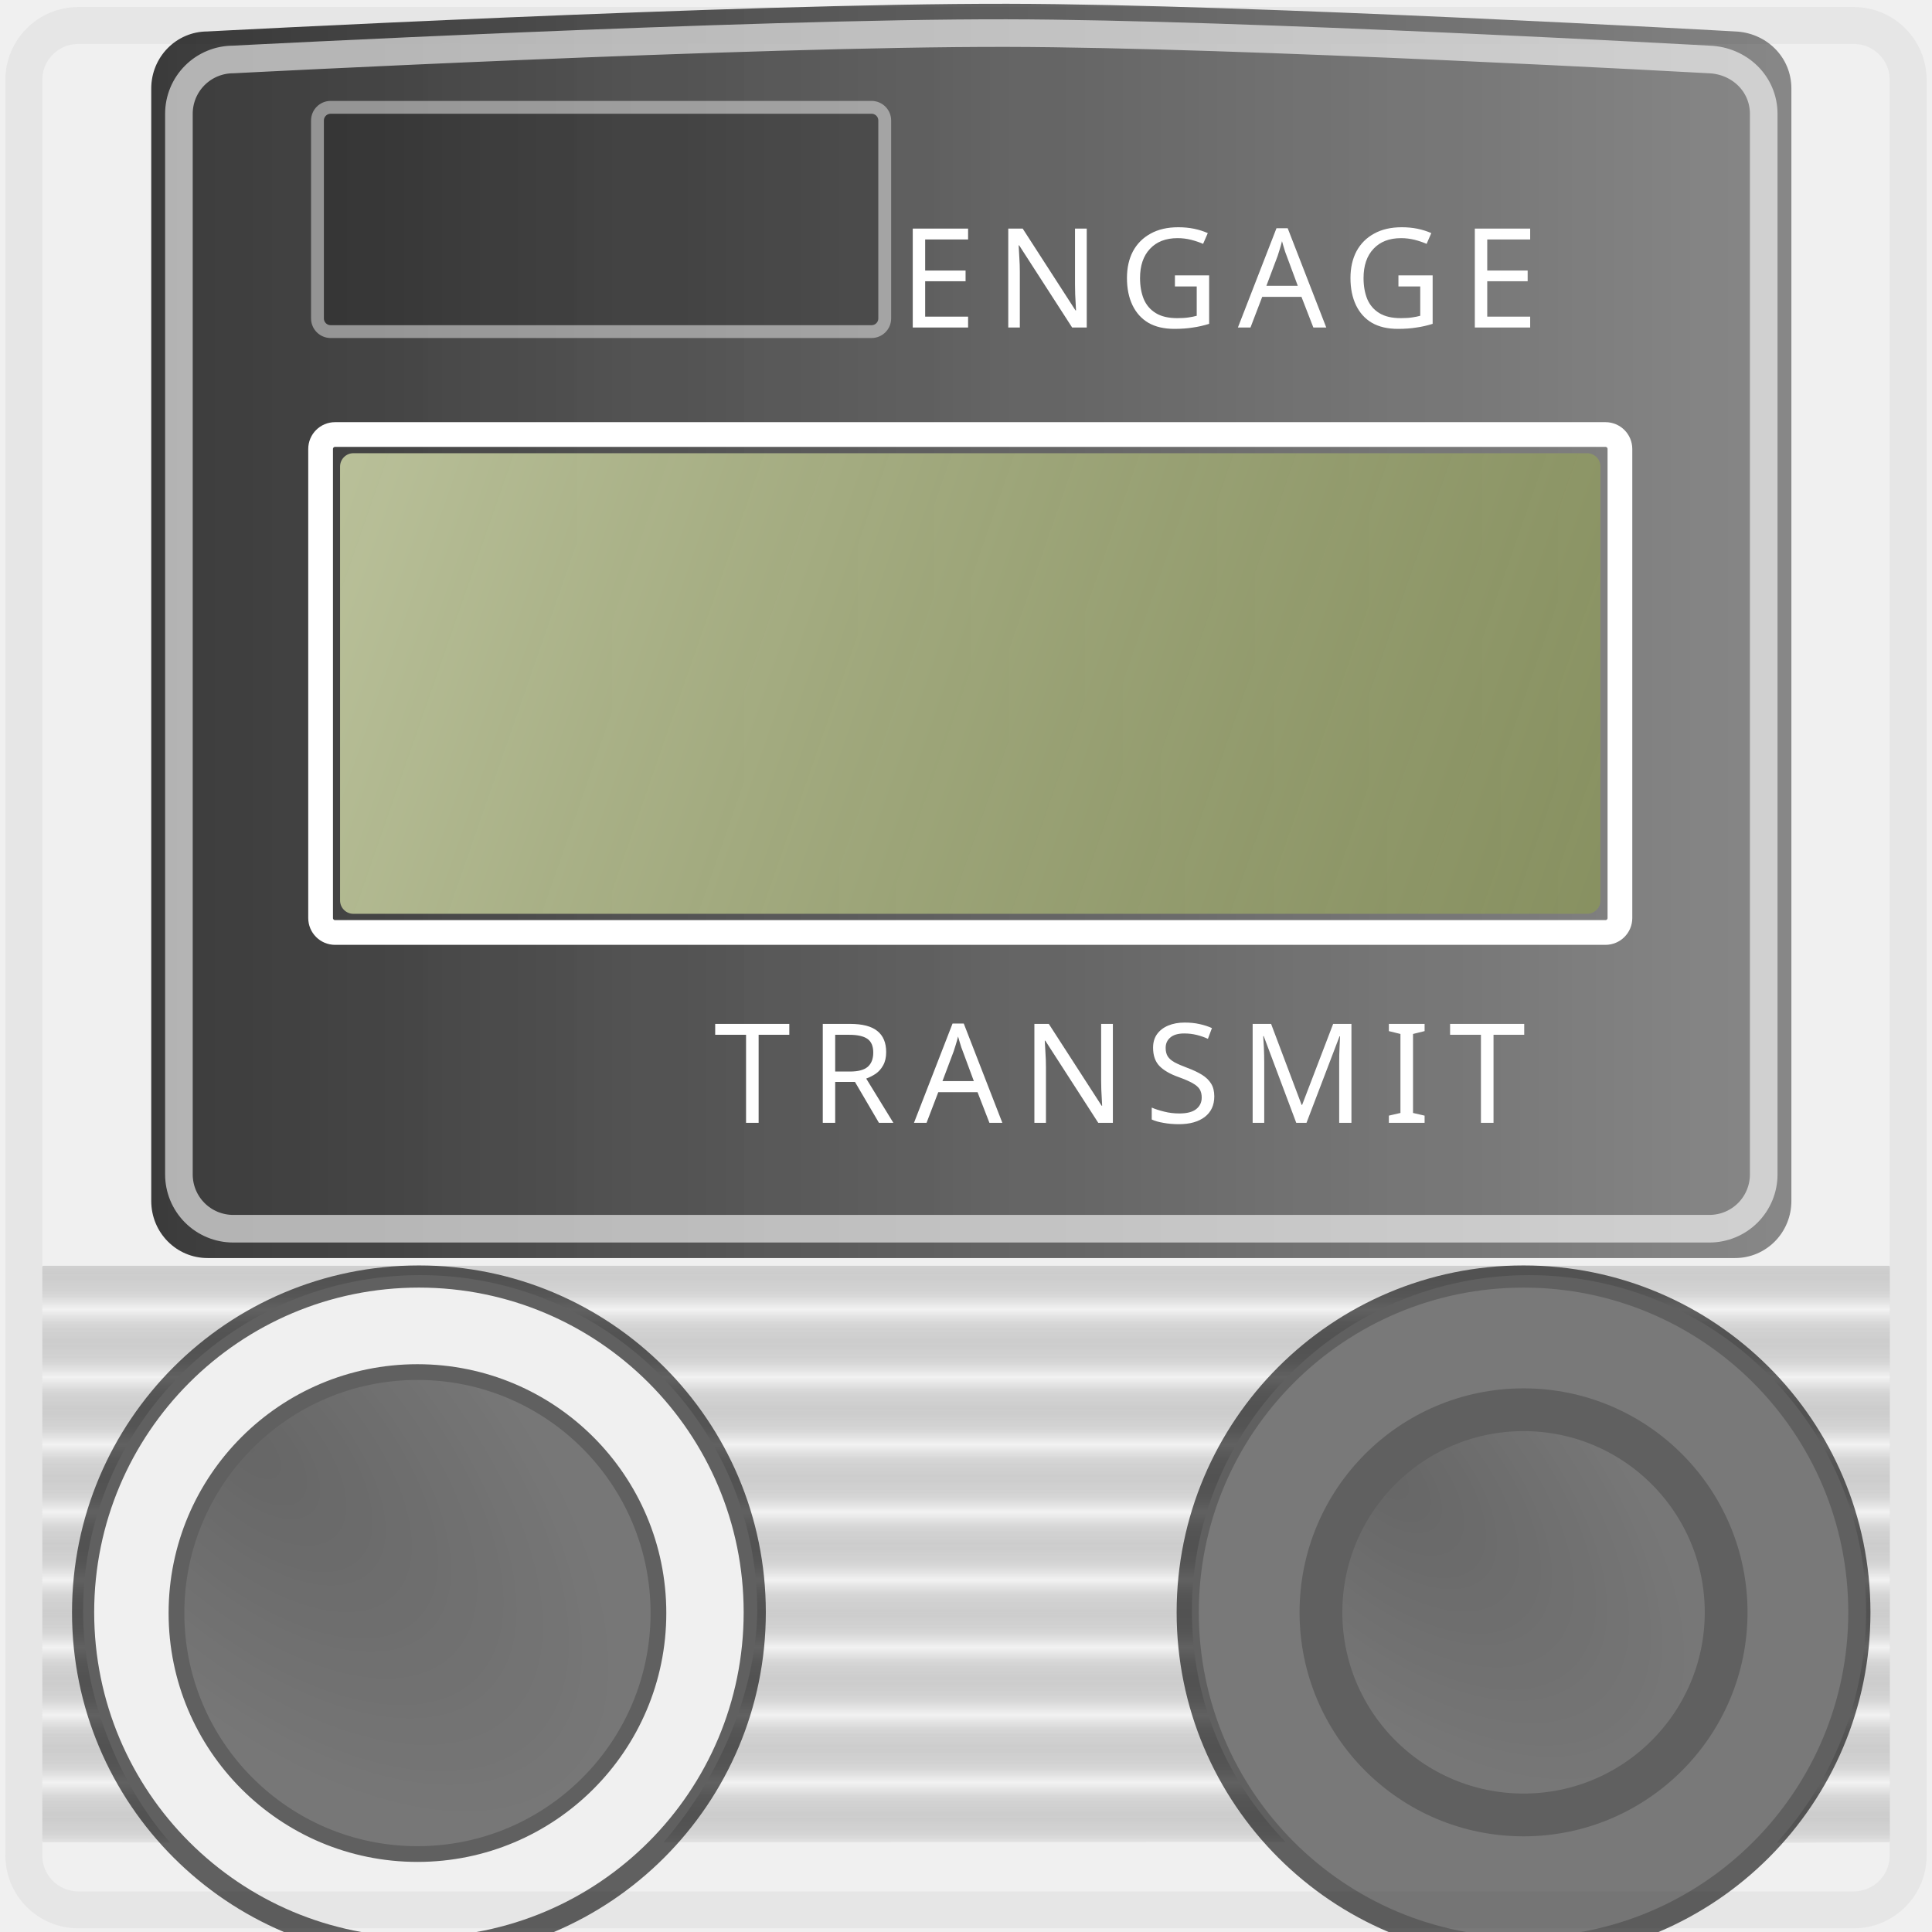
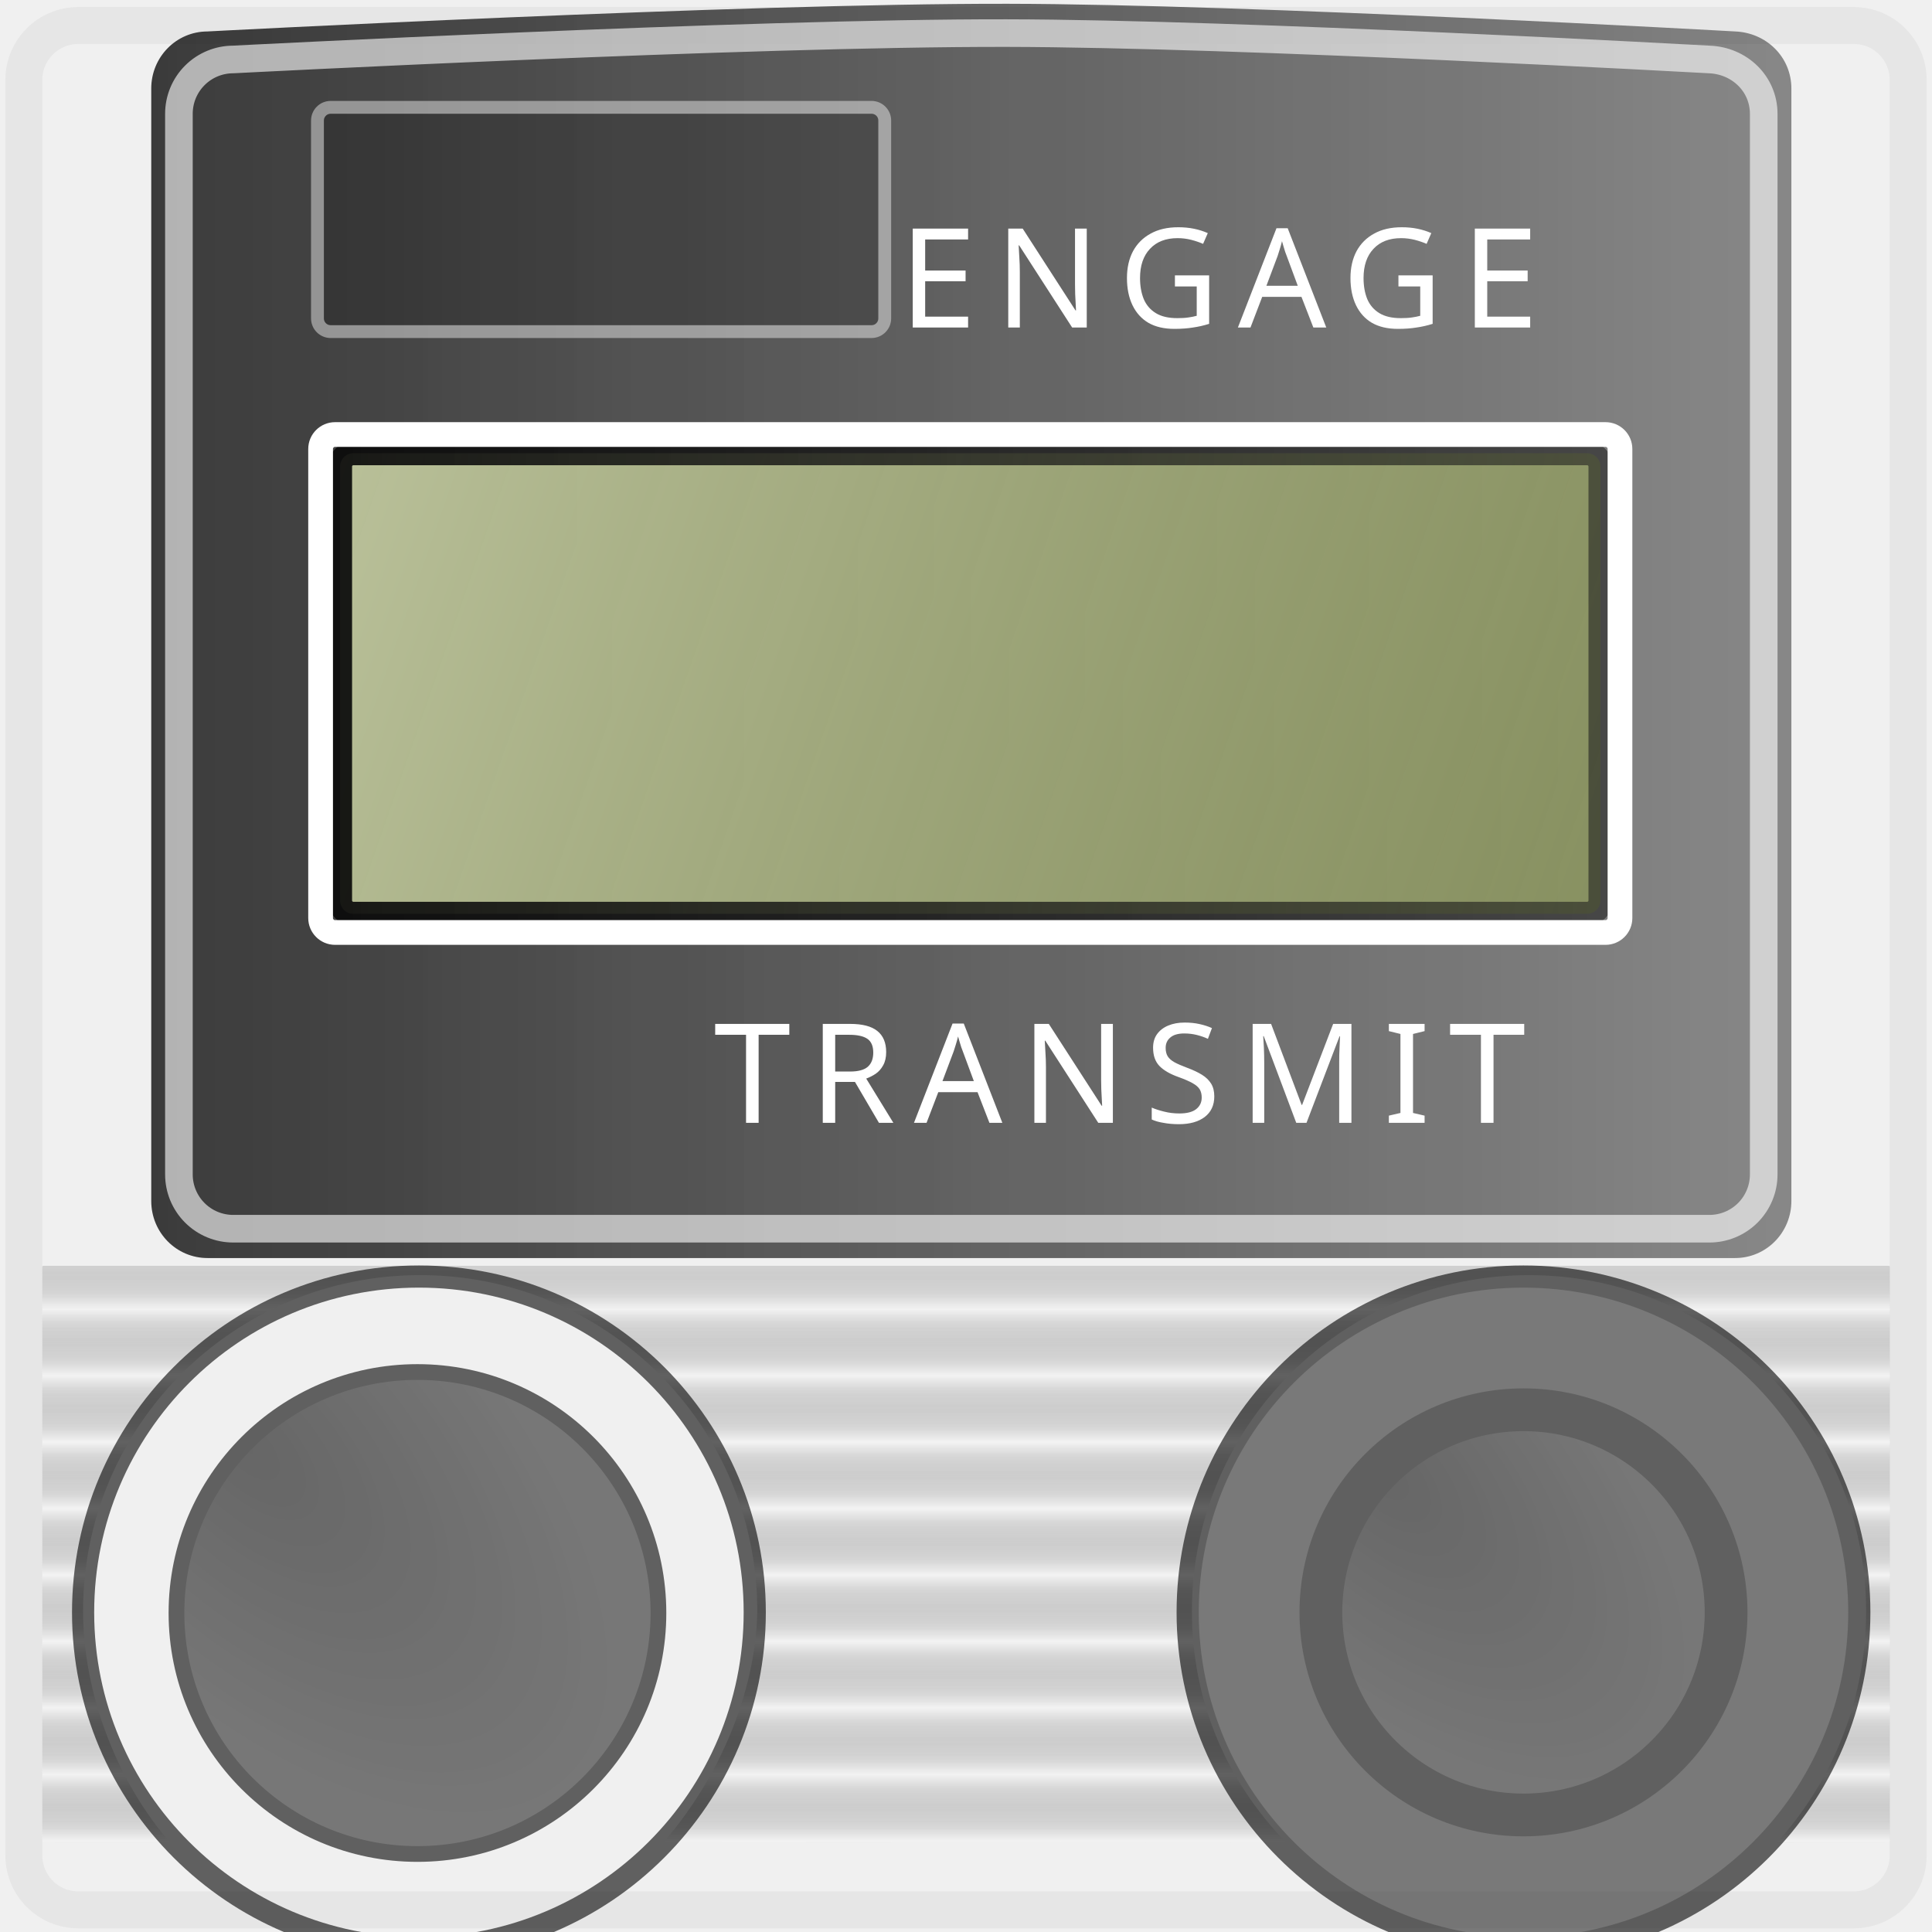
<svg xmlns="http://www.w3.org/2000/svg" xmlns:xlink="http://www.w3.org/1999/xlink" width="180" height="180">
  <defs>
    <linearGradient id="c">
-       <stop style="stop-color:#0a0a0a;stop-opacity:.924" offset="0" />
-       <stop style="stop-color:#1d1d1d;stop-opacity:.578" offset="1" />
-     </linearGradient>
-     <linearGradient id="b">
-       <stop style="stop-color:#0a0a0a;stop-opacity:.173" offset="0" />
-       <stop offset=".517" style="stop-color:#707070;stop-opacity:.243" />
-       <stop style="stop-color:#fbfbfb;stop-opacity:.325" offset="1" />
+       <stop stop-color="#0a0a0a" stop-opacity=".924" offset="0" />
+       <stop stop-color="#1d1d1d" stop-opacity=".578" offset="1" />
    </linearGradient>
    <linearGradient id="d">
-       <stop style="stop-color:#0a0a0a;stop-opacity:1" offset="0" />
-       <stop style="stop-color:#272727;stop-opacity:1" offset="1" />
+       <stop stop-color="#0a0a0a" offset="0" />
+       <stop stop-color="#272727" offset="1" />
    </linearGradient>
-     <linearGradient id="a">
-       <stop style="stop-color:#b9c099;stop-opacity:1" offset="0" />
-       <stop style="stop-color:#8a955b;stop-opacity:.823" offset="1" />
+     <linearGradient id="g" x1="19.114" x2="87.331" y1="972.08" y2="995.82" gradientTransform="translate(-1.456 -1629.2) scale(1.7207)" gradientUnits="userSpaceOnUse">
+       <stop stop-color="#b9c099" offset="0" />
+       <stop stop-color="#8a955b" stop-opacity=".823" offset="1" />
    </linearGradient>
-     <linearGradient gradientTransform="translate(-1.456 -1629.222) scale(1.72073)" xlink:href="#a" id="g" x1="19.114" y1="972.083" x2="87.331" y2="995.822" gradientUnits="userSpaceOnUse" />
-     <linearGradient xlink:href="#b" id="f" x1="-3.707" y1="1142.292" x2="-3.707" y2="1144.122" gradientUnits="userSpaceOnUse" spreadMethod="reflect" gradientTransform="matrix(1.72729 0 0 1.72073 180.736 -1846.734)" />
-     <linearGradient gradientTransform="matrix(1.7808 0 0 1.8051 -4.666 -1711.99)" xlink:href="#c" id="e" x1="9.786" y1="980.978" x2="97.089" y2="980.978" gradientUnits="userSpaceOnUse" />
-     <radialGradient xlink:href="#d" id="h" cx="-60.988" cy="1022.563" fx="-60.988" fy="1022.563" r="14.837" gradientUnits="userSpaceOnUse" gradientTransform="matrix(2.125 2.17653 -1.08278 1.05715 1259.936 -813.546)" />
-     <radialGradient xlink:href="#d" id="i" cx="-60.988" cy="1022.563" fx="-60.988" fy="1022.563" r="14.837" gradientUnits="userSpaceOnUse" gradientTransform="matrix(1.78646 1.82977 -.91027 .88873 1168.458 -660.06)" />
+     <linearGradient id="f" x1="-3.707" x2="-3.707" y1="1142.3" y2="1144.1" gradientTransform="matrix(1.7273 0 0 1.7207 180.74 -1846.7)" gradientUnits="userSpaceOnUse" spreadMethod="reflect">
+       <stop stop-color="#0a0a0a" stop-opacity=".173" offset="0" />
+       <stop stop-color="#707070" stop-opacity=".243" offset=".517" />
+       <stop stop-color="#fbfbfb" stop-opacity=".325" offset="1" />
+     </linearGradient>
+     <linearGradient id="e" x1="9.786" x2="97.089" y1="980.98" y2="980.98" gradientTransform="matrix(1.7808 0 0 1.8051 -4.666 -1712)" gradientUnits="userSpaceOnUse" xlink:href="#c" />
+     <radialGradient id="h" cx="-60.988" cy="1022.6" r="14.837" gradientTransform="matrix(2.125 2.1765 -1.0828 1.0572 1259.9 -813.55)" gradientUnits="userSpaceOnUse" xlink:href="#d" />
+     <radialGradient id="i" cx="-60.988" cy="1022.6" r="14.837" gradientTransform="matrix(1.7865 1.8298 -.91027 .88873 1168.5 -660.06)" gradientUnits="userSpaceOnUse" xlink:href="#d" />
  </defs>
-   <rect ry="5.07" y="2.377" x="2.221" height="175.559" width="175.559" style="color:#000;clip-rule:nonzero;display:inline;overflow:visible;visibility:visible;opacity:1;isolation:auto;mix-blend-mode:normal;color-interpolation:sRGB;color-interpolation-filters:linearRGB;solid-color:#000;solid-opacity:1;fill:none;fill-opacity:1;fill-rule:evenodd;stroke:#bbb;stroke-width:3.441;stroke-linecap:round;stroke-linejoin:round;stroke-miterlimit:4;stroke-dasharray:none;stroke-dashoffset:0;stroke-opacity:.191;marker:none;color-rendering:auto;image-rendering:auto;shape-rendering:auto;text-rendering:auto;enable-background:accumulate" />
-   <path d="M19.338 2.93S69.041.308 93.914.352c22.595.039 67.738 2.578 67.738 2.578 2.905.111 5.247 2.372 5.247 5.319v103.64c0 2.947-2.34 5.32-5.247 5.32H19.338c-2.906 0-5.247-2.373-5.247-5.32V8.25c0-2.947 2.34-5.319 5.247-5.319z" style="color:#000;clip-rule:nonzero;display:inline;overflow:visible;visibility:visible;opacity:.859;isolation:auto;mix-blend-mode:normal;color-interpolation:sRGB;color-interpolation-filters:linearRGB;solid-color:#000;solid-opacity:1;fill:url(#e);fill-opacity:1;fill-rule:evenodd;stroke:none;stroke-width:1.535;stroke-linecap:round;stroke-linejoin:round;stroke-miterlimit:4;stroke-dasharray:none;stroke-dashoffset:0;stroke-opacity:.714;marker:none;color-rendering:auto;image-rendering:auto;shape-rendering:auto;text-rendering:auto;enable-background:accumulate" />
-   <path d="M173.861 150.089c0-17.28-14.061-31.288-31.407-31.288-17.345 0-31.407 14.008-31.406 31.288 0 8.452 3.248 15.852 8.724 21.52l-57.956.035c5.739-6.64 8.64-14.77 8.738-21.556 0-17.28-14.061-31.288-31.407-31.288-17.345 0-31.407 14.008-31.407 31.288 0 7.865 3.296 16.085 8.108 21.574l-11.79-.018a.118.118 0 0 1-.117-.118v-53.48c0-.065.052-.117.118-.117h171.893c.066 0 .119.052.119.117v53.48a.119.119 0 0 1-.119.118l-10.43.047c5.212-5.697 8.34-13.354 8.34-21.603z" style="color:#000;clip-rule:nonzero;display:inline;overflow:visible;visibility:visible;opacity:.875;isolation:auto;mix-blend-mode:normal;color-interpolation:sRGB;color-interpolation-filters:linearRGB;solid-color:#000;solid-opacity:1;fill:url(#f);fill-opacity:1;fill-rule:evenodd;stroke:none;stroke-width:1.2;stroke-linecap:round;stroke-linejoin:round;stroke-miterlimit:4;stroke-dasharray:none;stroke-dashoffset:0;stroke-opacity:0;marker:none;color-rendering:auto;image-rendering:auto;shape-rendering:auto;text-rendering:auto;enable-background:accumulate" />
-   <path d="M21.739 5.54s48.026-2.499 72.06-2.457c21.833.037 65.453 2.458 65.453 2.458 2.807.105 5.07 2.26 5.07 5.07v98.796a5.059 5.059 0 0 1-5.07 5.07H21.739a5.059 5.059 0 0 1-5.07-5.07V10.611a5.059 5.059 0 0 1 5.07-5.07z" style="color:#000;clip-rule:nonzero;display:inline;overflow:visible;visibility:visible;opacity:.859;isolation:auto;mix-blend-mode:normal;color-interpolation:sRGB;color-interpolation-filters:linearRGB;solid-color:#000;solid-opacity:1;fill:none;fill-opacity:1;fill-rule:evenodd;stroke:#fff;stroke-width:2.572;stroke-linecap:round;stroke-linejoin:round;stroke-miterlimit:4;stroke-dasharray:none;stroke-dashoffset:0;stroke-opacity:.714;marker:none;color-rendering:auto;image-rendering:auto;shape-rendering:auto;text-rendering:auto;enable-background:accumulate" />
-   <rect ry="1.229" y="10" x="29.578" height="20.895" width="52.851" style="color:#000;clip-rule:nonzero;display:inline;overflow:visible;visibility:visible;opacity:.436;isolation:auto;mix-blend-mode:normal;color-interpolation:sRGB;color-interpolation-filters:linearRGB;solid-color:#000;solid-opacity:1;fill:#000;fill-opacity:.431;fill-rule:evenodd;stroke:#fff;stroke-width:1.196;stroke-linecap:round;stroke-linejoin:round;stroke-miterlimit:4;stroke-dasharray:none;stroke-dashoffset:0;stroke-opacity:1;marker:none;color-rendering:auto;image-rendering:auto;shape-rendering:auto;text-rendering:auto;enable-background:accumulate" />
-   <text y="30.515" x="122.81" style="font-style:normal;font-weight:400;font-size:21.509px;line-height:125%;font-family:Sans;text-align:center;letter-spacing:1.721px;word-spacing:0;text-anchor:middle;fill:#fff;fill-opacity:1;stroke:none;stroke-width:1px;stroke-linecap:butt;stroke-linejoin:miter;stroke-opacity:1" xml:space="preserve">
-     <tspan style="font-size:12.906px" y="30.515" x="123.67">ENGAGE</tspan>
+   <rect x="2.221" y="2.377" width="175.56" height="175.56" ry="5.07" color-rendering="auto" fill="none" image-rendering="auto" shape-rendering="auto" stroke="#bbb" stroke-linecap="round" stroke-linejoin="round" stroke-opacity=".191" stroke-width="3.442" style="isolation:auto;mix-blend-mode:normal" />
+   <path d="M19.338 2.93S69.041.308 93.914.352c22.595.039 67.738 2.578 67.738 2.578 2.905.111 5.247 2.372 5.247 5.319v103.64c0 2.947-2.34 5.32-5.247 5.32H19.338c-2.906 0-5.247-2.373-5.247-5.32V8.25c0-2.947 2.34-5.319 5.247-5.319z" color-rendering="auto" fill="url(#e)" fill-rule="evenodd" image-rendering="auto" opacity=".859" shape-rendering="auto" style="isolation:auto;mix-blend-mode:normal" />
+   <path d="M173.861 150.089c0-17.28-14.061-31.288-31.407-31.288-17.345 0-31.407 14.008-31.406 31.288 0 8.452 3.248 15.852 8.724 21.52l-57.956.035c5.739-6.64 8.64-14.77 8.738-21.556 0-17.28-14.061-31.288-31.407-31.288-17.345 0-31.407 14.008-31.407 31.288 0 7.865 3.296 16.085 8.108 21.574l-11.79-.018a.118.118 0 0 1-.117-.118v-53.48c0-.065.052-.117.118-.117h171.893c.066 0 .119.052.119.117v53.48a.119.119 0 0 1-.119.118l-10.43.047c5.212-5.697 8.34-13.354 8.34-21.603z" color-rendering="auto" fill="url(#f)" fill-rule="evenodd" image-rendering="auto" opacity=".875" shape-rendering="auto" style="isolation:auto;mix-blend-mode:normal" />
+   <path d="M21.739 5.54s48.026-2.499 72.06-2.457c21.833.037 65.453 2.458 65.453 2.458 2.807.105 5.07 2.26 5.07 5.07v98.796a5.059 5.059 0 0 1-5.07 5.07H21.739a5.059 5.059 0 0 1-5.07-5.07V10.611a5.059 5.059 0 0 1 5.07-5.07z" color-rendering="auto" fill="none" image-rendering="auto" opacity=".859" shape-rendering="auto" stroke="#fff" stroke-linecap="round" stroke-linejoin="round" stroke-opacity=".714" stroke-width="2.572" style="isolation:auto;mix-blend-mode:normal" />
+   <rect x="29.578" y="10" width="52.851" height="20.895" ry="1.229" color-rendering="auto" fill-opacity=".431" fill-rule="evenodd" image-rendering="auto" opacity=".436" shape-rendering="auto" stroke="#fff" stroke-linecap="round" stroke-linejoin="round" stroke-width="1.196" style="isolation:auto;mix-blend-mode:normal" />
+   <text x="122.81" y="30.515" fill="#fff" font-family="Sans" font-size="21.509px" font-weight="400" letter-spacing="1.721px" stroke-width="1px" text-align="center" text-anchor="middle" word-spacing="0" style="line-height:125%" xml:space="preserve">
+     <tspan x="123.67" y="30.515" font-size="12.906px">ENGAGE</tspan>
  </text>
-   <rect ry="1.245" y="42.224" x="31.683" height="42.914" width="117.428" style="color:#000;clip-rule:nonzero;display:inline;overflow:visible;visibility:visible;opacity:1;isolation:auto;mix-blend-mode:normal;color-interpolation:sRGB;color-interpolation-filters:linearRGB;solid-color:#000;solid-opacity:1;fill:url(#g);fill-opacity:1;fill-rule:evenodd;stroke:url(#linearGradient4291);stroke-width:2.237;stroke-linecap:round;stroke-linejoin:round;stroke-miterlimit:4;stroke-dasharray:none;stroke-dashoffset:0;stroke-opacity:1;marker:none;color-rendering:auto;image-rendering:auto;shape-rendering:auto;text-rendering:auto;enable-background:accumulate" />
-   <rect ry="1.346" y="40.484" x="29.87" height="46.393" width="121.055" style="color:#000;clip-rule:nonzero;display:inline;overflow:visible;visibility:visible;opacity:1;isolation:auto;mix-blend-mode:normal;color-interpolation:sRGB;color-interpolation-filters:linearRGB;solid-color:#000;solid-opacity:1;fill:none;fill-opacity:1;fill-rule:evenodd;stroke:#fff;stroke-width:2.304;stroke-linecap:round;stroke-linejoin:round;stroke-miterlimit:4;stroke-dasharray:none;stroke-dashoffset:0;stroke-opacity:1;marker:none;color-rendering:auto;image-rendering:auto;shape-rendering:auto;text-rendering:auto;enable-background:accumulate" />
-   <text y="104.613" x="113.579" style="font-style:normal;font-weight:400;font-size:21.509px;line-height:125%;font-family:Sans;text-align:center;letter-spacing:1.721px;word-spacing:0;text-anchor:middle;fill:#fff;fill-opacity:1;stroke:none;stroke-width:1px;stroke-linecap:butt;stroke-linejoin:miter;stroke-opacity:1" xml:space="preserve">
-     <tspan style="font-size:12.906px" y="104.613" x="114.439">TRANSMIT</tspan>
+   <rect x="31.683" y="42.224" width="117.43" height="42.914" ry="1.245" color-rendering="auto" fill="url(#g)" fill-rule="evenodd" image-rendering="auto" shape-rendering="auto" stroke="url(#c)" stroke-linecap="round" stroke-linejoin="round" stroke-width="2.237" style="isolation:auto;mix-blend-mode:normal" />
+   <rect x="29.87" y="40.484" width="121.06" height="46.393" ry="1.346" color-rendering="auto" fill="none" image-rendering="auto" shape-rendering="auto" stroke="#fff" stroke-linecap="round" stroke-linejoin="round" stroke-width="2.304" style="isolation:auto;mix-blend-mode:normal" />
+   <text x="113.579" y="104.613" fill="#fff" font-family="Sans" font-size="21.509px" font-weight="400" letter-spacing="1.721px" stroke-width="1px" text-align="center" text-anchor="middle" word-spacing="0" style="line-height:125%" xml:space="preserve">
+     <tspan x="114.439" y="104.613" font-size="12.906px">TRANSMIT</tspan>
  </text>
-   <g style="opacity:.6">
-     <circle style="color:#000;clip-rule:nonzero;display:inline;overflow:visible;visibility:visible;opacity:1;isolation:auto;mix-blend-mode:normal;color-interpolation:sRGB;color-interpolation-filters:linearRGB;solid-color:#000;solid-opacity:1;fill:url(#h);fill-opacity:1;fill-rule:evenodd;stroke:#000;stroke-width:1.466;stroke-linecap:round;stroke-linejoin:round;stroke-miterlimit:4;stroke-dasharray:none;stroke-dashoffset:0;stroke-opacity:1;marker:none;color-rendering:auto;image-rendering:auto;shape-rendering:auto;text-rendering:auto;enable-background:accumulate" cx="38.893" cy="150.285" r="22.452" />
-     <circle style="color:#000;clip-rule:nonzero;display:inline;overflow:visible;visibility:visible;opacity:1;isolation:auto;mix-blend-mode:normal;color-interpolation:sRGB;color-interpolation-filters:linearRGB;solid-color:#000;solid-opacity:1;fill:none;fill-opacity:.484;fill-rule:evenodd;stroke:#000;stroke-width:2.065;stroke-linecap:round;stroke-linejoin:round;stroke-miterlimit:4;stroke-dasharray:none;stroke-dashoffset:0;stroke-opacity:1;marker:none;color-rendering:auto;image-rendering:auto;shape-rendering:auto;text-rendering:auto;enable-background:accumulate" cx="39.03" cy="150.218" r="31.288" />
-   </g>
-   <g style="opacity:.6">
-     <circle style="color:#000;clip-rule:nonzero;display:inline;overflow:visible;visibility:visible;opacity:1;isolation:auto;mix-blend-mode:normal;color-interpolation:sRGB;color-interpolation-filters:linearRGB;solid-color:#000;solid-opacity:1;fill:#292929;fill-opacity:1;fill-rule:evenodd;stroke:#000;stroke-width:2.065;stroke-linecap:round;stroke-linejoin:round;stroke-miterlimit:4;stroke-dasharray:none;stroke-dashoffset:0;stroke-opacity:1;marker:none;color-rendering:auto;image-rendering:auto;shape-rendering:auto;text-rendering:auto;enable-background:accumulate" cx="141.945" cy="150.218" r="31.288" />
-     <circle style="color:#000;clip-rule:nonzero;display:inline;overflow:visible;visibility:visible;opacity:1;isolation:auto;mix-blend-mode:normal;color-interpolation:sRGB;color-interpolation-filters:linearRGB;solid-color:#000;solid-opacity:1;fill:url(#i);fill-opacity:1;fill-rule:evenodd;stroke:#000;stroke-width:3.985;stroke-linecap:round;stroke-linejoin:round;stroke-miterlimit:4;stroke-dasharray:none;stroke-dashoffset:0;stroke-opacity:1;marker:none;color-rendering:auto;image-rendering:auto;shape-rendering:auto;text-rendering:auto;enable-background:accumulate" cx="141.945" cy="150.218" r="18.875" />
+   <g opacity=".6" shape-rendering="auto" stroke="#000" stroke-linecap="round" stroke-linejoin="round">
+     <circle cx="38.893" cy="150.28" r="22.452" color-rendering="auto" fill="url(#h)" fill-rule="evenodd" image-rendering="auto" opacity="1" stroke-width="1.466" style="isolation:auto;mix-blend-mode:normal" />
+     <circle cx="39.03" cy="150.22" r="31.288" color-rendering="auto" fill="none" image-rendering="auto" opacity="1" stroke-width="2.065" style="isolation:auto;mix-blend-mode:normal" />
+     <circle cx="141.94" cy="150.22" r="31.288" color-rendering="auto" fill="#292929" fill-rule="evenodd" image-rendering="auto" opacity="1" stroke-width="2.065" style="isolation:auto;mix-blend-mode:normal" />
+     <circle cx="141.94" cy="150.22" r="18.875" color-rendering="auto" fill="url(#i)" fill-rule="evenodd" image-rendering="auto" opacity="1" stroke-width="3.985" style="isolation:auto;mix-blend-mode:normal" />
  </g>
</svg>
